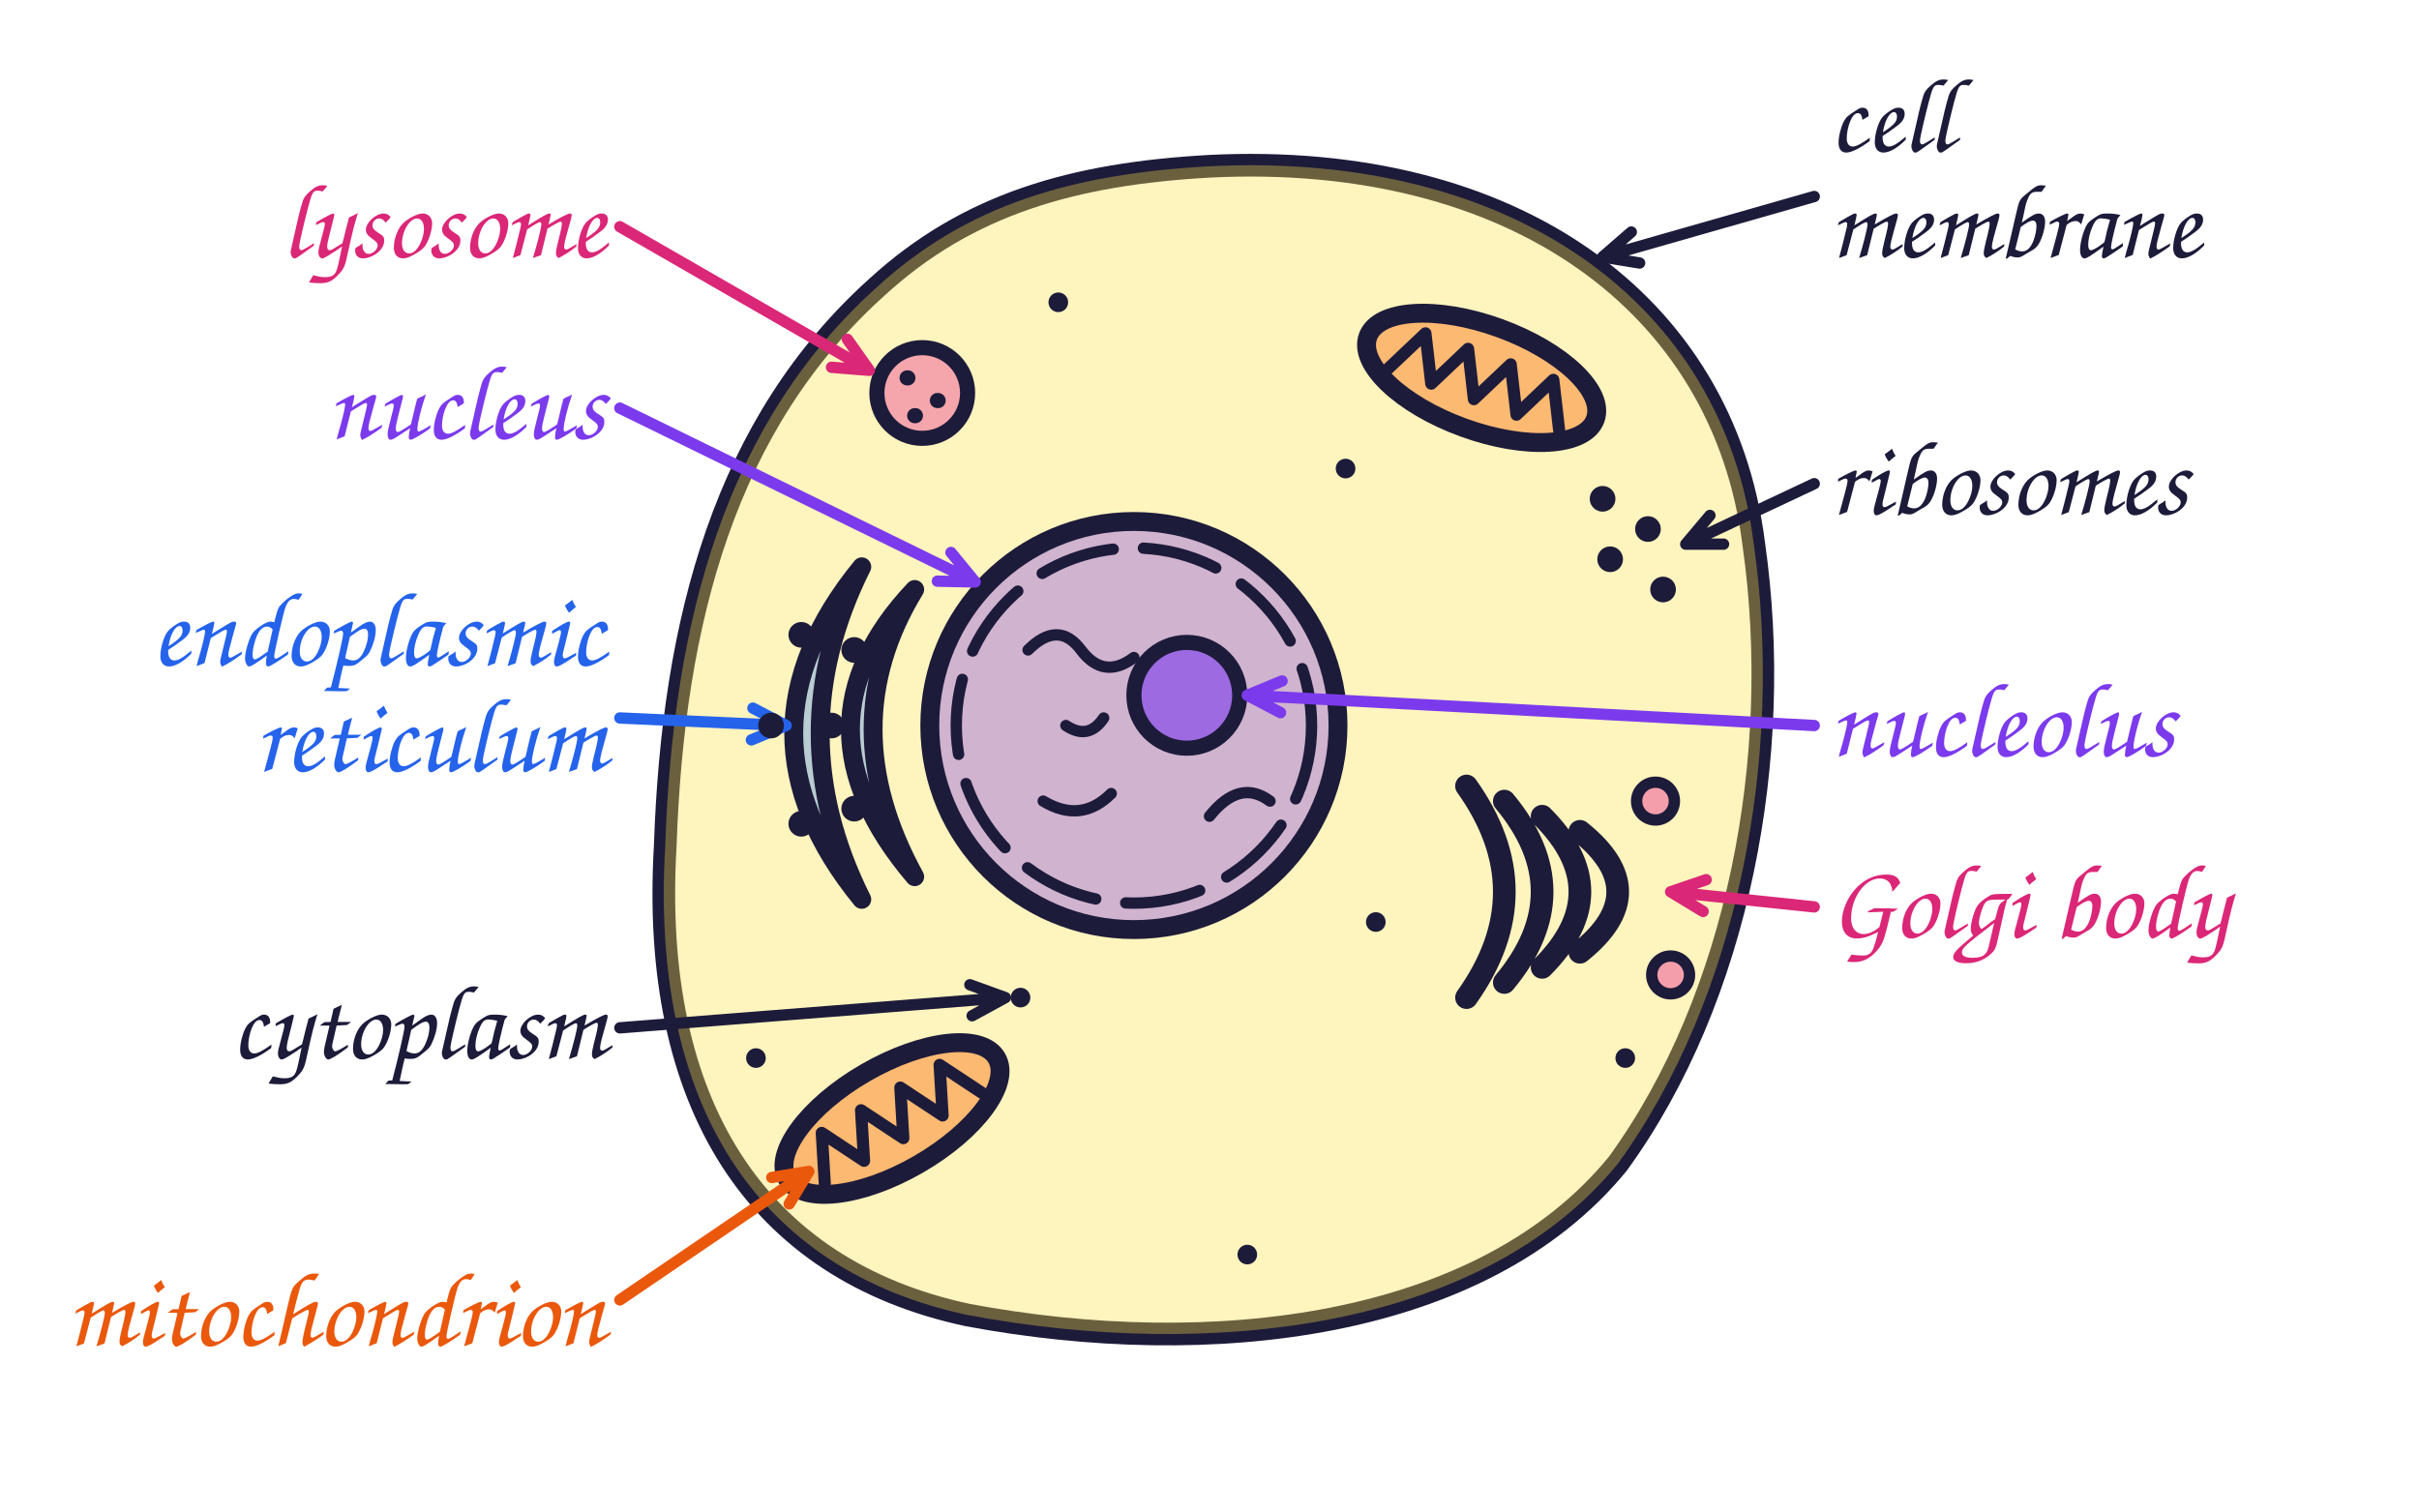
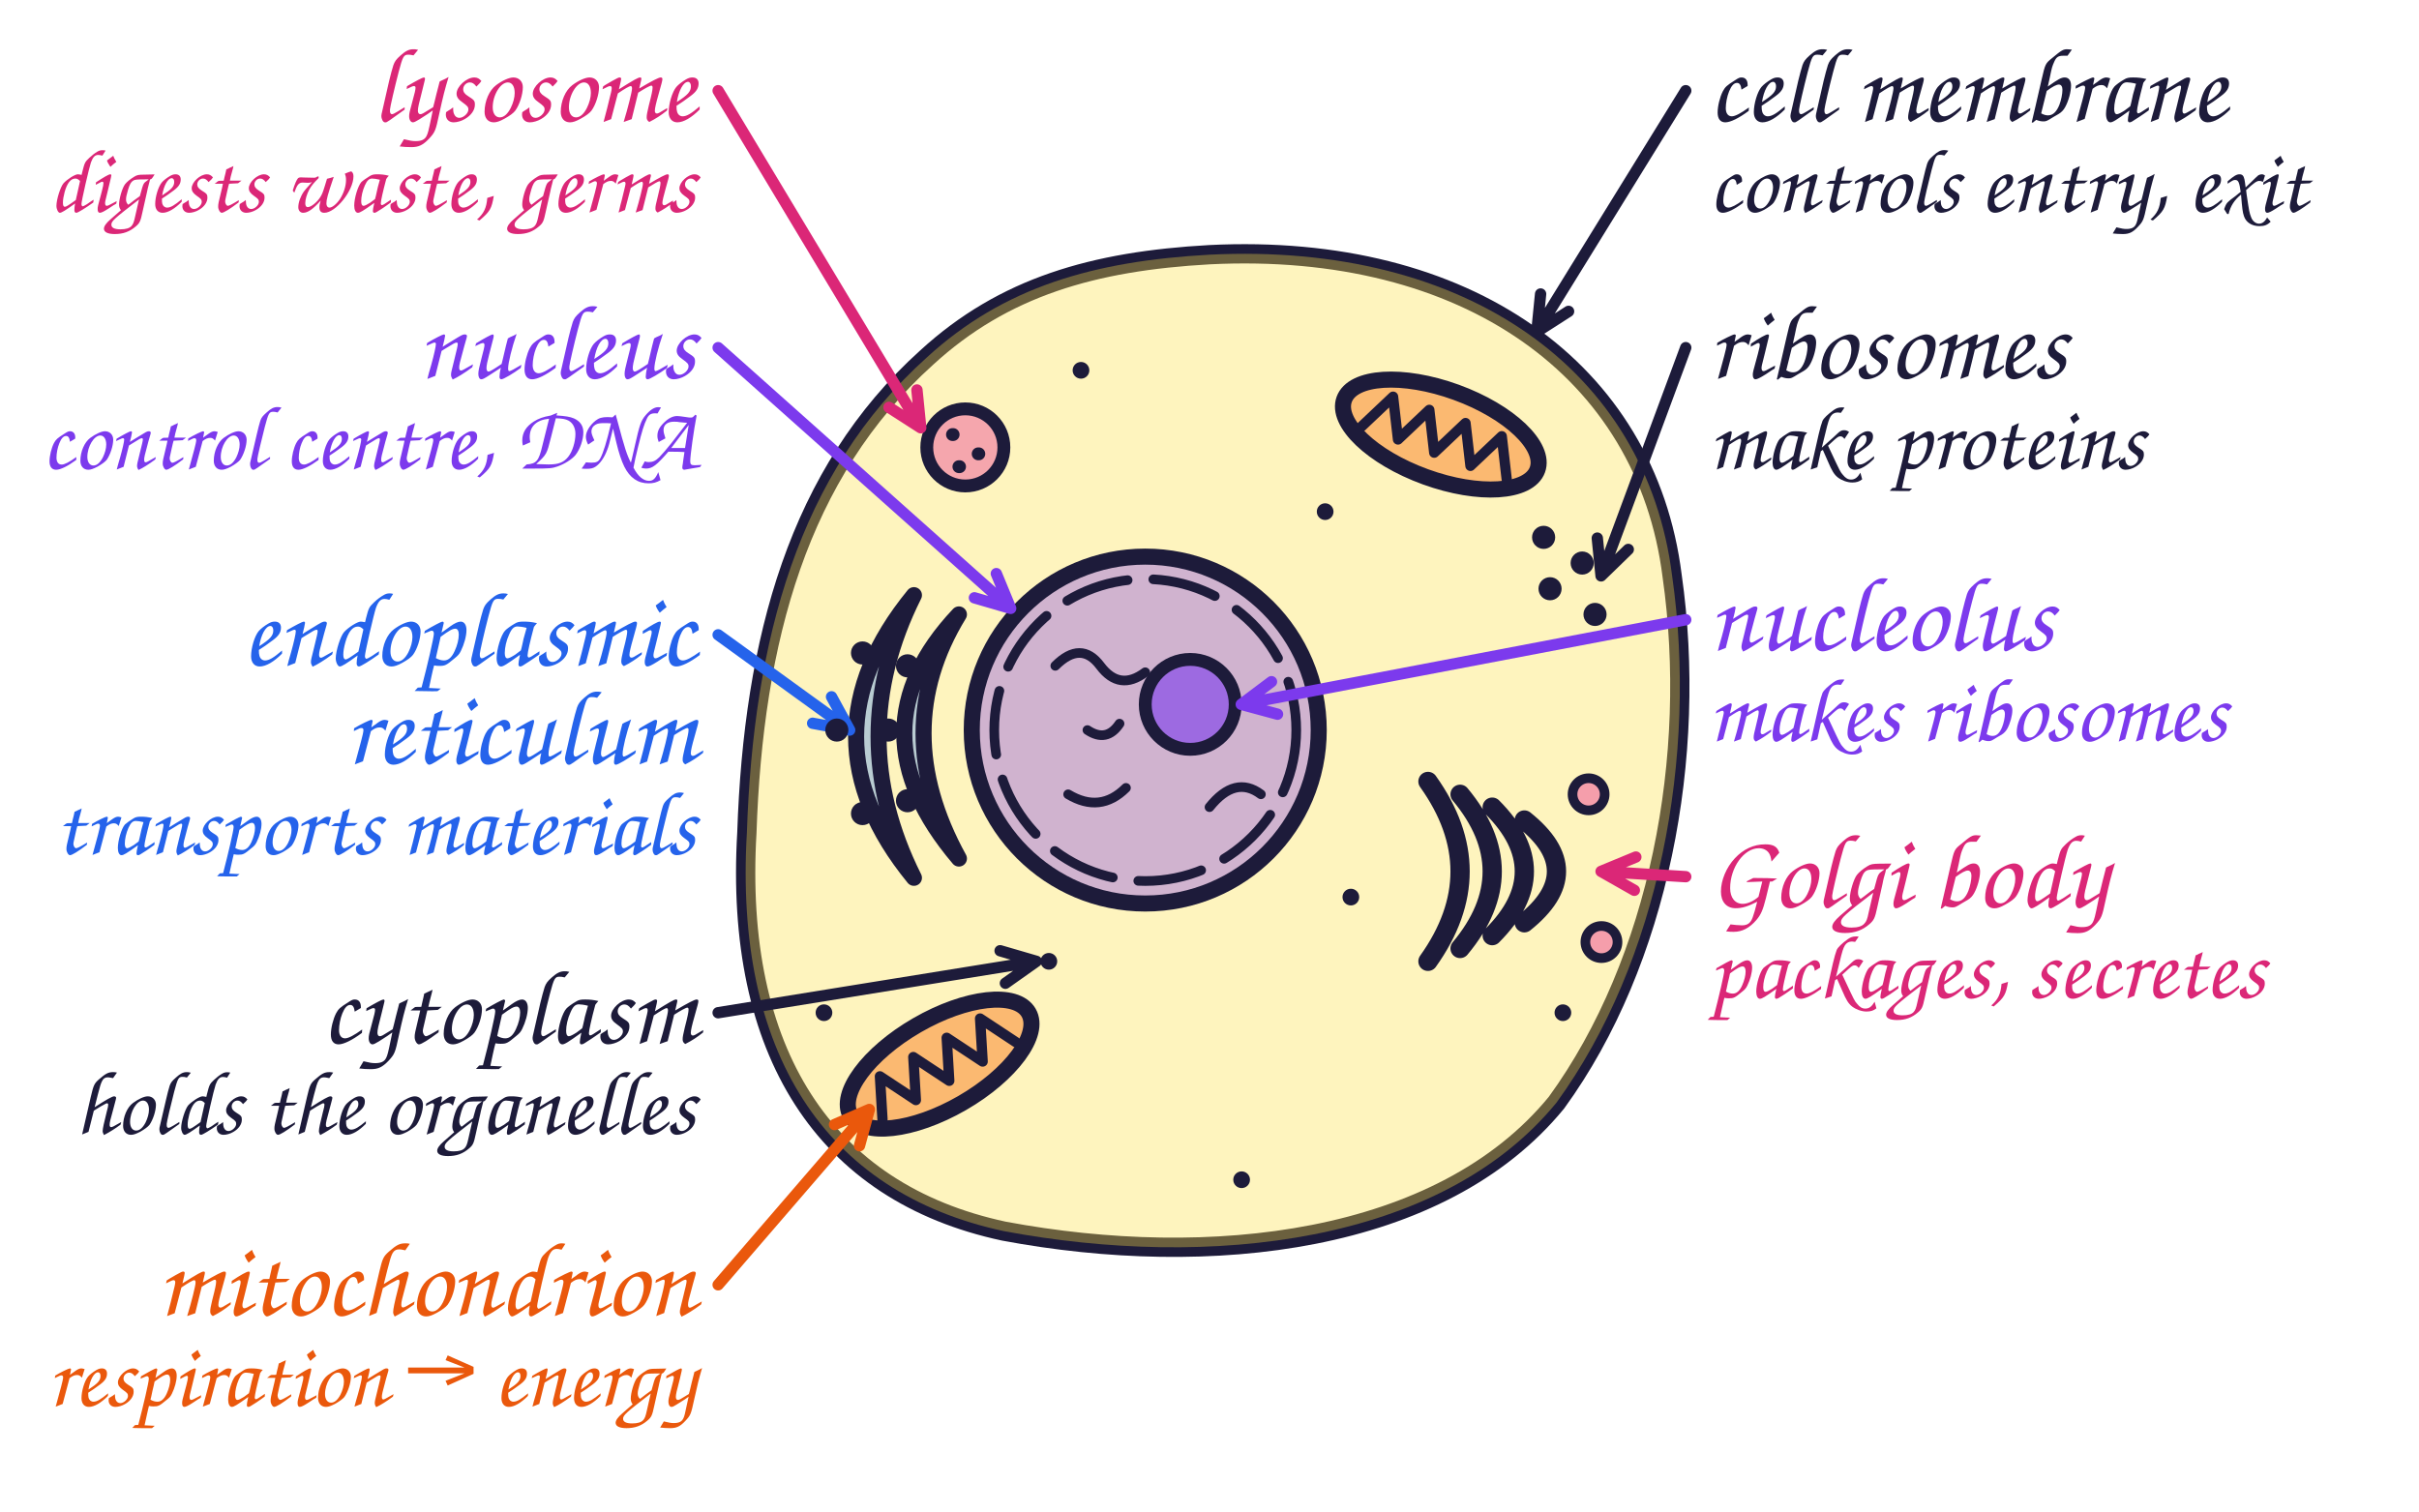
- <svg xmlns="http://www.w3.org/2000/svg" viewBox="0 0 320 200" width="320" height="200" aria-label="An animal cell drawn as in a textbook, built up part by part: an irregular rounded cell bounded by a thin cell membrane; yellow cytoplasm with small granules; a large round nucleus with a double nuclear membrane, chromatin threads and a dark nucleolus; two sausage-shaped mitochondria with folded inner membranes (cristae); curved sacs of endoplasmic reticulum beside the nucleus; ribosomes as dots on the endoplasmic reticulum and free in the cytoplasm; a Golgi body of stacked curved sacs with small vesicles; a small round lysosome. Labels, each with an arrow to its part: cell membrane, cytoplasm, nucleus and nucleolus, mitochondria, endoplasmic reticulum, ribosomes, Golgi body, lysosome">
-   <path data-part="membrane" d="M160 22C200 20 228 40 232 72C236 100 230 132 214 154C196 176 160 180 128 174C100 168 86 146 88 112C89 82 96 56 116 38C128 27 142 23 160 22Z" fill="none" stroke="#1d1b3a" stroke-linecap="round" stroke-linejoin="round" stroke-width="3" />
-   <g font-family="Caveat, cursive" font-size="14" fill="#1d1b3a" text-anchor="start">
-     <text x="242" y="20">cell</text>
-     <text x="242" y="34">membrane</text>
+ <svg xmlns="http://www.w3.org/2000/svg" viewBox="0 0 320 200" width="320" height="200" aria-label="A textbook animal cell, built up part by part: a rounded cell inside a thin cell membrane; cytoplasm with granules; a round nucleus with a double membrane, chromatin and a nucleolus; two mitochondria with cristae; endoplasmic reticulum sacs; ribosomes on the reticulum and free; a Golgi body of stacked sacs; a small round lysosome. Coloured labels with arrows and jobs: cell membrane (controls entry and exit), cytoplasm (holds the organelles), nucleus (controls the cell, holds DNA), nucleolus (makes ribosomes), mitochondrion (respiration, energy), endoplasmic reticulum (transport), ribosomes (make proteins), Golgi body (packages), lysosome (digests waste)">
+   <g transform="translate(24 15) scale(0.85)">
+     <path data-part="membrane" d="M160 22C200 20 228 40 232 72C236 100 230 132 214 154C196 176 160 180 128 174C100 168 86 146 88 112C89 82 96 56 116 38C128 27 142 23 160 22Z" fill="none" stroke="#1d1b3a" stroke-linecap="round" stroke-linejoin="round" stroke-width="3" />
  </g>
-   <path d="M240 26L212 34M216.9 34.8L212 34L215.8 30.7" fill="none" stroke="#1d1b3a" stroke-width="1.5" stroke-linecap="round" stroke-linejoin="round" />
-   <g data-part="cytoplasm">
-     <path d="M160 22C200 20 228 40 232 72C236 100 230 132 214 154C196 176 160 180 128 174C100 168 86 146 88 112C89 82 96 56 116 38C128 27 142 23 160 22Z" fill="#fde047" fill-opacity="0.35" stroke="none" />
-     <g fill="#1d1b3a">
-       <circle cx="178" cy="62" r="1.3" />
-       <circle cx="140" cy="40" r="1.3" />
-       <circle cx="135" cy="132" r="1.3" />
-       <circle cx="215" cy="140" r="1.3" />
-       <circle cx="165" cy="166" r="1.3" />
-       <circle cx="100" cy="140" r="1.3" />
-       <circle cx="182" cy="122" r="1.3" />
+   <g font-family="Caveat, cursive" fill="#1d1b3a" text-anchor="start">
+     <text x="226" y="16" font-size="14">cell membrane</text>
+     <text x="226" y="28" font-size="12">controls entry, exit</text>
+   </g>
+   <path d="M223 12L203.3 43.9M207.5 41.2L203.3 43.9L203.8 38.9" fill="none" stroke="#1d1b3a" stroke-width="1.5" stroke-linecap="round" stroke-linejoin="round" />
+   <g transform="translate(24 15) scale(0.85)">
+     <g data-part="cytoplasm">
+       <path d="M160 22C200 20 228 40 232 72C236 100 230 132 214 154C196 176 160 180 128 174C100 168 86 146 88 112C89 82 96 56 116 38C128 27 142 23 160 22Z" fill="#fde047" fill-opacity="0.35" stroke="none" />
+       <g fill="#1d1b3a">
+         <circle cx="178" cy="62" r="1.3" />
+         <circle cx="140" cy="40" r="1.3" />
+         <circle cx="135" cy="132" r="1.3" />
+         <circle cx="215" cy="140" r="1.3" />
+         <circle cx="165" cy="166" r="1.3" />
+         <circle cx="100" cy="140" r="1.3" />
+         <circle cx="182" cy="122" r="1.3" />
+       </g>
    </g>
  </g>
-   <g font-family="Caveat, cursive" font-size="14" fill="#1d1b3a" text-anchor="end">
-     <text x="80" y="140">cytoplasm</text>
+   <g font-family="Caveat, cursive" fill="#1d1b3a" text-anchor="end">
+     <text x="92" y="138" font-size="14">cytoplasm</text>
+     <text x="92" y="150" font-size="12">holds the organelles</text>
  </g>
-   <path d="M82 136L133 132M128.3 130.3L133 132L128.6 134.4" fill="none" stroke="#1d1b3a" stroke-width="1.5" stroke-linecap="round" stroke-linejoin="round" />
-   <g data-part="nucleus" fill="none" stroke="#1d1b3a" stroke-linecap="round" stroke-linejoin="round" stroke-width="2.5">
-     <circle cx="150" cy="96" r="27" fill="#7c3aed" fill-opacity="0.35" />
-     <circle cx="150" cy="96" r="23.5" stroke-width="1.5" stroke-dasharray="10 4" />
-     <path d="M136 86q4-4 7 0t7 1M138 106q5 3 9-1M160 108q4-5 8-2M141 96q3 2 5-1" stroke-width="1.5" />
+   <path d="M95 134L137.1 127.2M132.3 125.8L137.1 127.2L133.0 130.1" fill="none" stroke="#1d1b3a" stroke-width="1.5" stroke-linecap="round" stroke-linejoin="round" />
+   <g transform="translate(24 15) scale(0.85)">
+     <g data-part="nucleus" fill="none" stroke="#1d1b3a" stroke-linecap="round" stroke-linejoin="round" stroke-width="2.5">
+       <circle cx="150" cy="96" r="27" fill="#7c3aed" fill-opacity="0.35" />
+       <circle cx="150" cy="96" r="23.5" stroke-width="1.5" stroke-dasharray="10 4" />
+       <path d="M136 86q4-4 7 0t7 1M138 106q5 3 9-1M160 108q4-5 8-2M141 96q3 2 5-1" stroke-width="1.5" />
+     </g>
+     <circle data-part="nucleolus" cx="157" cy="92" r="7" fill="#7c3aed" fill-opacity="0.6" stroke="#1d1b3a" stroke-width="2" />
  </g>
-   <circle data-part="nucleolus" cx="157" cy="92" r="7" fill="#7c3aed" fill-opacity="0.6" stroke="#1d1b3a" stroke-width="2" />
-   <g font-family="Caveat, cursive" font-size="14" fill="#7c3aed" text-anchor="end">
-     <text x="80" y="58">nucleus</text>
+   <g font-family="Caveat, cursive" fill="#7c3aed" text-anchor="end">
+     <text x="92" y="50" font-size="14">nucleus</text>
+     <text x="92" y="62" font-size="12">control centre, DNA</text>
  </g>
-   <path d="M82 54L129 77M125.8 73.1L129 77L124.0 76.9" fill="none" stroke="#7c3aed" stroke-width="1.5" stroke-linecap="round" stroke-linejoin="round" />
-   <g font-family="Caveat, cursive" font-size="14" fill="#7c3aed" text-anchor="start">
-     <text x="242" y="100">nucleolus</text>
+   <path d="M95 46L133.7 80.5M131.8 75.9L133.7 80.5L128.9 79.1" fill="none" stroke="#7c3aed" stroke-width="1.5" stroke-linecap="round" stroke-linejoin="round" />
+   <g font-family="Caveat, cursive" fill="#7c3aed" text-anchor="start">
+     <text x="226" y="86" font-size="14">nucleolus</text>
+     <text x="226" y="98" font-size="12">makes ribosomes</text>
  </g>
-   <path d="M240 96L165 92M169.4 94.3L165 92L169.6 90.1" fill="none" stroke="#7c3aed" stroke-width="1.5" stroke-linecap="round" stroke-linejoin="round" />
-   <g data-part="mitochondrion" transform="rotate(-30 118 148)" fill="none" stroke="#1d1b3a" stroke-linecap="round" stroke-linejoin="round" stroke-width="2.5">
-     <ellipse cx="118" cy="148" rx="16" ry="7" fill="#f97316" fill-opacity="0.45" />
-     <path d="M106 151l3-6l3 6l3-6l3 6l3-6l3 6l3-6l3 6" stroke-width="1.6" />
+   <path d="M223 82L164.2 93.2M169.0 94.5L164.2 93.2L168.2 90.2" fill="none" stroke="#7c3aed" stroke-width="1.5" stroke-linecap="round" stroke-linejoin="round" />
+   <g transform="translate(24 15) scale(0.85)">
+     <g data-part="mitochondrion" transform="rotate(-30 118 148)" fill="none" stroke="#1d1b3a" stroke-linecap="round" stroke-linejoin="round" stroke-width="2.5">
+       <ellipse cx="118" cy="148" rx="16" ry="7" fill="#f97316" fill-opacity="0.45" />
+       <path d="M106 151l3-6l3 6l3-6l3 6l3-6l3 6l3-6l3 6" stroke-width="1.6" />
+     </g>
+     <g data-part="mitochondrion-2" transform="rotate(20 196 50)" fill="none" stroke="#1d1b3a" stroke-linecap="round" stroke-linejoin="round" stroke-width="2.5">
+       <ellipse cx="196" cy="50" rx="16" ry="7" fill="#f97316" fill-opacity="0.45" />
+       <path d="M184 53l3-6l3 6l3-6l3 6l3-6l3 6l3-6l3 6" stroke-width="1.6" />
+     </g>
  </g>
-   <g data-part="mitochondrion-2" transform="rotate(20 196 50)" fill="none" stroke="#1d1b3a" stroke-linecap="round" stroke-linejoin="round" stroke-width="2.5">
-     <ellipse cx="196" cy="50" rx="16" ry="7" fill="#f97316" fill-opacity="0.45" />
-     <path d="M184 53l3-6l3 6l3-6l3 6l3-6l3 6l3-6l3 6" stroke-width="1.6" />
+   <g font-family="Caveat, cursive" fill="#ea580c" text-anchor="end">
+     <text x="92" y="174" font-size="14">mitochondrion</text>
+     <text x="92" y="186" font-size="12">respiration → energy</text>
  </g>
-   <g font-family="Caveat, cursive" font-size="14" fill="#ea580c" text-anchor="end">
-     <text x="80" y="178">mitochondrion</text>
+   <path d="M95 170L115.0 146.8M110.4 148.8L115.0 146.8L113.7 151.6" fill="none" stroke="#ea580c" stroke-width="1.5" stroke-linecap="round" stroke-linejoin="round" />
+   <g transform="translate(24 15) scale(0.85)">
+     <g data-part="er" fill="none" stroke="#1d1b3a" stroke-linecap="round" stroke-linejoin="round" stroke-width="2.5">
+       <path d="M121 78Q104 96 121 116Q110 96 121 78Z" fill="#3b82f6" fill-opacity="0.35" />
+       <path d="M114 75Q96 97 114 119Q103 97 114 75Z" fill="#3b82f6" fill-opacity="0.35" />
+     </g>
  </g>
-   <path d="M82 172L107 155M102.1 155.8L107 155L104.4 159.3" fill="none" stroke="#ea580c" stroke-width="1.5" stroke-linecap="round" stroke-linejoin="round" />
-   <g data-part="er" fill="none" stroke="#1d1b3a" stroke-linecap="round" stroke-linejoin="round" stroke-width="2.5">
-     <path d="M121 78Q104 96 121 116Q110 96 121 78Z" fill="#3b82f6" fill-opacity="0.35" />
-     <path d="M114 75Q96 97 114 119Q103 97 114 75Z" fill="#3b82f6" fill-opacity="0.35" />
+   <g font-family="Caveat, cursive" fill="#2563eb" text-anchor="end">
+     <text x="92" y="88" font-size="14">endoplasmic</text>
+     <text x="92" y="101" font-size="14">reticulum</text>
+     <text x="92" y="113" font-size="12">transports materials</text>
  </g>
-   <g font-family="Caveat, cursive" font-size="14" fill="#2563eb" text-anchor="end">
-     <text x="80" y="88">endoplasmic</text>
-     <text x="80" y="102">reticulum</text>
+   <path d="M95 84L112.4 96.6M110.0 92.2L112.4 96.6L107.5 95.7" fill="none" stroke="#2563eb" stroke-width="1.5" stroke-linecap="round" stroke-linejoin="round" />
+   <g transform="translate(24 15) scale(0.85)">
+     <g data-part="ribosomes" fill="#1d1b3a">
+       <circle cx="106" cy="84" r="1.8" />
+       <circle cx="102" cy="96" r="1.8" />
+       <circle cx="106" cy="109" r="1.8" />
+       <circle cx="113" cy="86" r="1.8" />
+       <circle cx="110" cy="96" r="1.8" />
+       <circle cx="113" cy="107" r="1.8" />
+       <circle cx="212" cy="66" r="1.8" />
+       <circle cx="218" cy="70" r="1.8" />
+       <circle cx="213" cy="74" r="1.8" />
+       <circle cx="220" cy="78" r="1.8" />
+     </g>
  </g>
-   <path d="M82 95L104 96M99.6 93.7L104 96L99.4 97.9" fill="none" stroke="#2563eb" stroke-width="1.5" stroke-linecap="round" stroke-linejoin="round" />
-   <g data-part="ribosomes" fill="#1d1b3a">
-     <circle cx="106" cy="84" r="1.7" />
-     <circle cx="102" cy="96" r="1.7" />
-     <circle cx="106" cy="109" r="1.7" />
-     <circle cx="113" cy="86" r="1.7" />
-     <circle cx="110" cy="96" r="1.7" />
-     <circle cx="113" cy="107" r="1.7" />
-     <circle cx="212" cy="66" r="1.7" />
-     <circle cx="218" cy="70" r="1.7" />
-     <circle cx="213" cy="74" r="1.7" />
-     <circle cx="220" cy="78" r="1.7" />
+   <g font-family="Caveat, cursive" fill="#1d1b3a" text-anchor="start">
+     <text x="226" y="50" font-size="14">ribosomes</text>
+     <text x="226" y="62" font-size="12">make proteins</text>
  </g>
-   <g font-family="Caveat, cursive" font-size="14" fill="#1d1b3a" text-anchor="start">
-     <text x="242" y="68">ribosomes</text>
+   <path d="M223 46L211.8 76.2M215.4 72.7L211.8 76.2L211.3 71.2" fill="none" stroke="#1d1b3a" stroke-width="1.5" stroke-linecap="round" stroke-linejoin="round" />
+   <g transform="translate(24 15) scale(0.85)">
+     <g data-part="golgi" fill="none" stroke="#1d1b3a" stroke-linecap="round" stroke-linejoin="round" stroke-width="3">
+       <path d="M194 104Q204 118 194 132M199 106Q209 118 199 130M204 108Q214 118 204 128M209 110Q219 118 209 126" />
+       <circle cx="219" cy="106" r="2.5" fill="#ec4899" fill-opacity="0.5" stroke-width="1.5" />
+       <circle cx="221" cy="129" r="2.5" fill="#ec4899" fill-opacity="0.5" stroke-width="1.5" />
+     </g>
  </g>
-   <path d="M240 64L223 72M228.0 72.0L223 72L226.2 68.2" fill="none" stroke="#1d1b3a" stroke-width="1.5" stroke-linecap="round" stroke-linejoin="round" />
-   <g data-part="golgi" fill="none" stroke="#1d1b3a" stroke-linecap="round" stroke-linejoin="round" stroke-width="3">
-     <path d="M194 104Q204 118 194 132M199 106Q209 118 199 130M204 108Q214 118 204 128M209 110Q219 118 209 126" />
-     <circle cx="219" cy="106" r="2.5" fill="#ec4899" fill-opacity="0.5" stroke-width="1.5" />
-     <circle cx="221" cy="129" r="2.5" fill="#ec4899" fill-opacity="0.5" stroke-width="1.5" />
+   <g font-family="Caveat, cursive" fill="#db2777" text-anchor="start">
+     <text x="226" y="120" font-size="14">Golgi body</text>
+     <text x="226" y="132" font-size="12">packages, secretes</text>
  </g>
-   <g font-family="Caveat, cursive" font-size="14" fill="#db2777" text-anchor="start">
-     <text x="242" y="124">Golgi body</text>
+   <path d="M223 116L211.8 115.3M216.2 117.8L211.8 115.3L216.4 113.4" fill="none" stroke="#db2777" stroke-width="1.5" stroke-linecap="round" stroke-linejoin="round" />
+   <g transform="translate(24 15) scale(0.85)">
+     <g data-part="lysosome" fill="none" stroke="#1d1b3a" stroke-linecap="round" stroke-linejoin="round" stroke-width="2">
+       <circle cx="122" cy="52" r="6" fill="#ec4899" fill-opacity="0.45" />
+       <path d="M120 50h.1M124 53h.1M121 55h.1" />
+     </g>
  </g>
-   <path d="M240 120L221 118M225.3 120.6L221 118L225.7 116.4" fill="none" stroke="#db2777" stroke-width="1.5" stroke-linecap="round" stroke-linejoin="round" />
-   <g data-part="lysosome" fill="none" stroke="#1d1b3a" stroke-linecap="round" stroke-linejoin="round" stroke-width="2.5">
-     <circle cx="122" cy="52" r="6" fill="#ec4899" fill-opacity="0.45" stroke-width="2" />
-     <path d="M120 50h.1M124 53h.1M121 55h.1" stroke-width="2" />
+   <g font-family="Caveat, cursive" fill="#db2777" text-anchor="end">
+     <text x="92" y="16" font-size="14">lysosome</text>
+     <text x="92" y="28" font-size="12">digests waste, germs</text>
  </g>
-   <g font-family="Caveat, cursive" font-size="14" fill="#db2777" text-anchor="end">
-     <text x="80" y="34">lysosome</text>
-   </g>
-   <path d="M82 30L115 49M112.1 44.9L115 49L110.0 48.6" fill="none" stroke="#db2777" stroke-width="1.5" stroke-linecap="round" stroke-linejoin="round" />
+   <path d="M95 12L121.8 56.6M121.3 51.6L121.8 56.6L117.6 53.9" fill="none" stroke="#db2777" stroke-width="1.5" stroke-linecap="round" stroke-linejoin="round" />
</svg>
